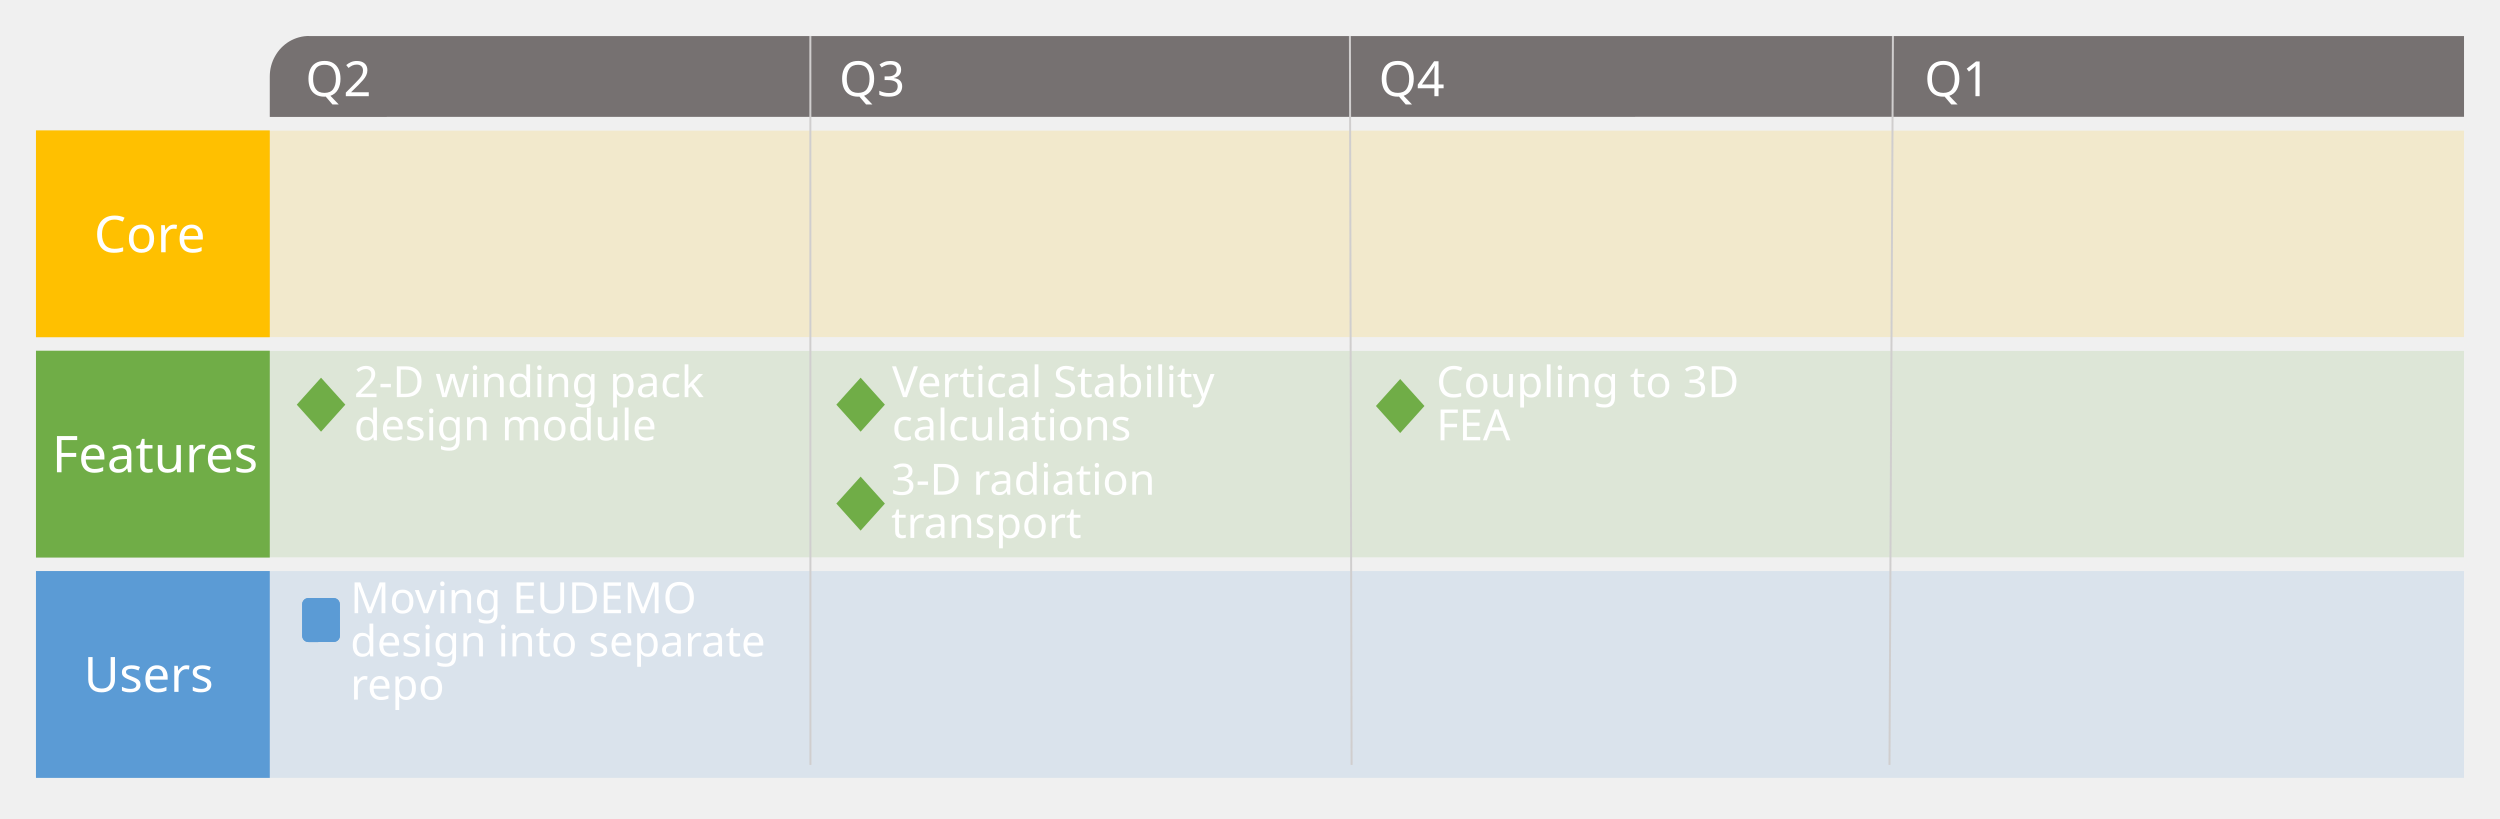
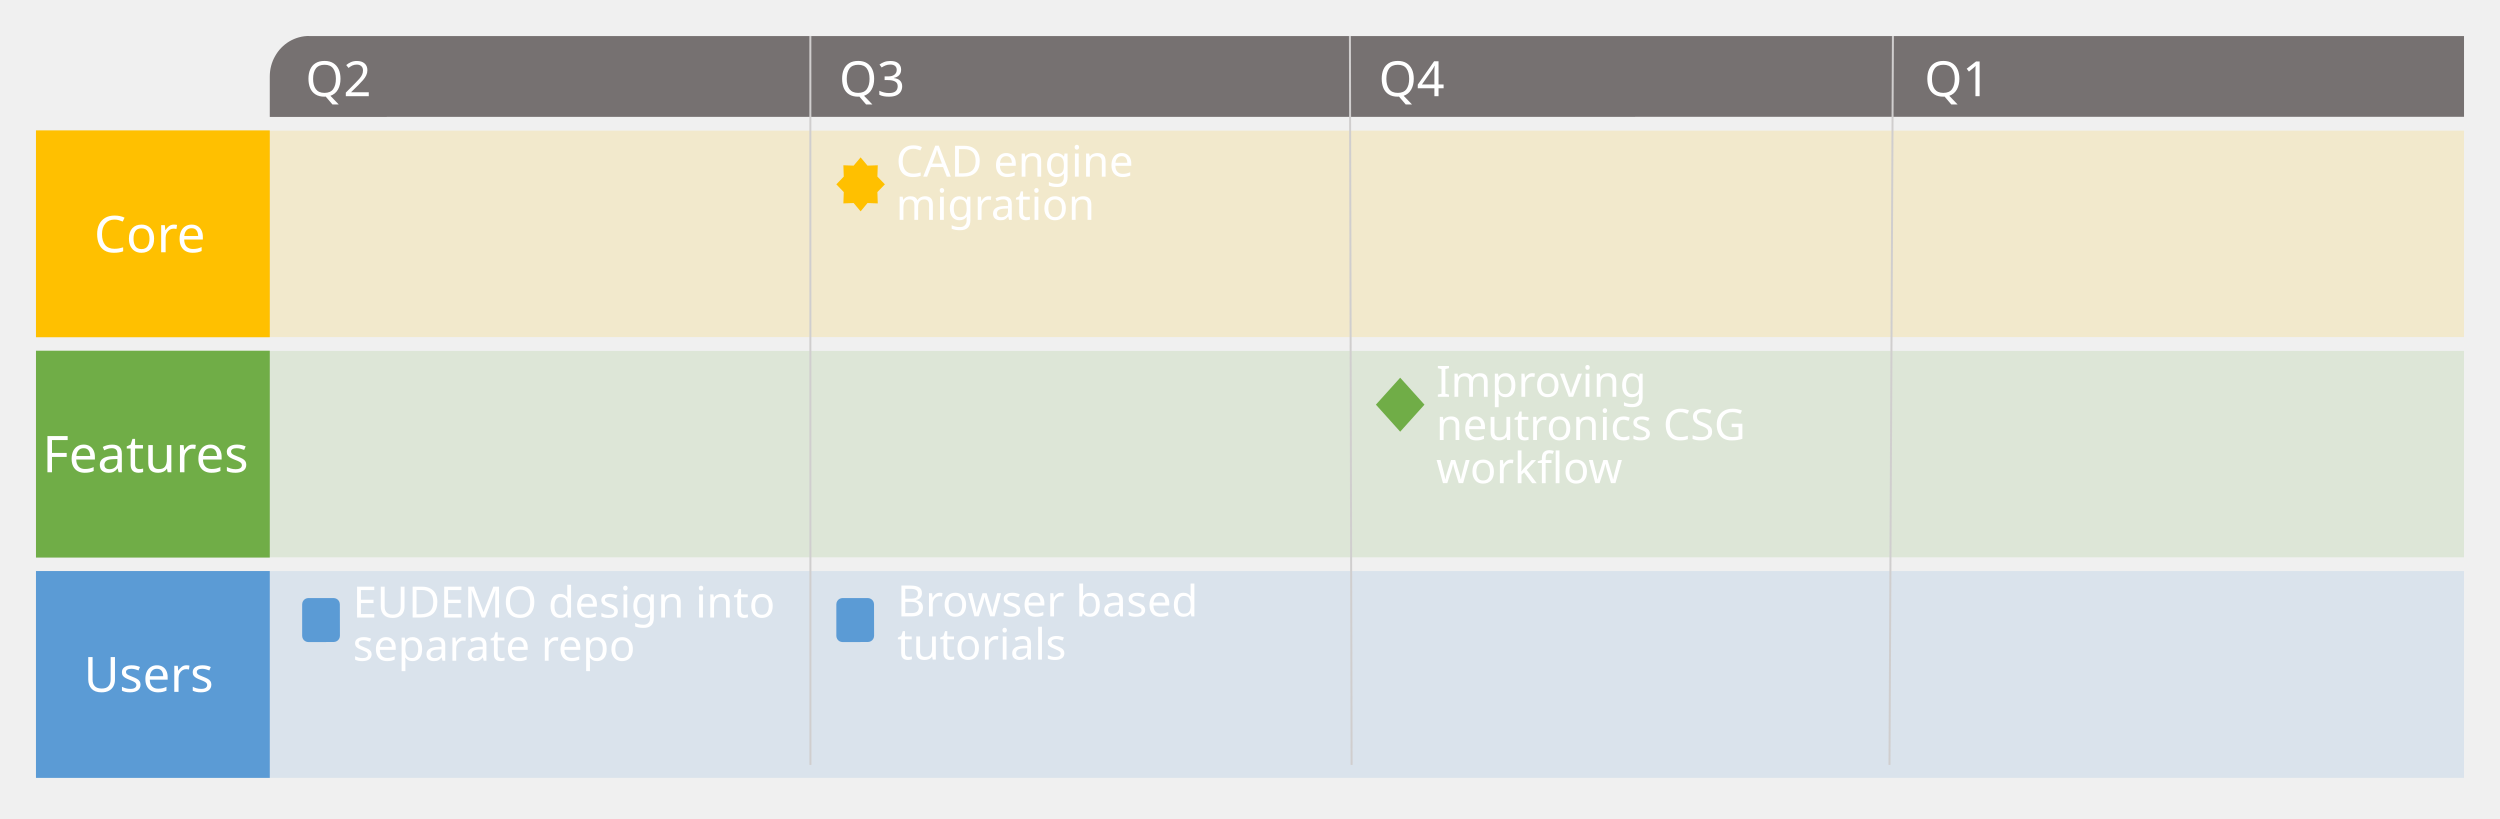
<svg xmlns="http://www.w3.org/2000/svg" width="278mm" height="91mm" viewBox="0 0 278 91" version="1.1" id="svg5">
  <defs id="defs2">
    <clipPath clipPathUnits="userSpaceOnUse" id="clipPath39">
      <path d="M 0,0.028 H 959.981 V 539.999 H 0 Z" clip-rule="evenodd" id="path37" />
    </clipPath>
    <clipPath clipPathUnits="userSpaceOnUse" id="clipPath51">
      <path d="M 30.246,125.121 H 906.18 v 71.746 H 30.246 Z" id="path49" />
    </clipPath>
    <clipPath clipPathUnits="userSpaceOnUse" id="clipPath65">
      <path d="m 30.331,201.798 h 875.934 v 75.998 H 30.331 Z" id="path63" />
    </clipPath>
    <clipPath clipPathUnits="userSpaceOnUse" id="clipPath79">
      <path d="m 30.217,282.926 h 875.962 v 75.97 H 30.217 Z" id="path77" />
    </clipPath>
  </defs>
  <g id="layer1">
    <g id="g35" clip-path="url(#clipPath39)" transform="matrix(0.3004796,0,0,-0.3004796,0.9333856,164.8634)">
      <g id="g45" transform="matrix(1.025869,0,0,1.067325,-20.82269,127.2185)">
        <g id="g47" />
        <g id="g57">
          <g clip-path="url(#clipPath51)" opacity="0.15" id="g55">
            <path d="M 468.198,125.15 H 30.246 v 71.716 H 906.151 V 125.15 Z" style="fill:#5b9bd5;fill-opacity:1;fill-rule:evenodd;stroke:none" id="path53" />
          </g>
        </g>
      </g>
      <g id="g59" transform="matrix(1.025869,0,0,1.007586,-20.90853,138.9725)">
        <g id="g61" />
        <g id="g71">
          <g clip-path="url(#clipPath65)" opacity="0.15" id="g69">
            <path d="M 468.283,201.827 H 30.331 v 75.968 h 875.905 v -75.968 z" style="fill:#70ad47;fill-opacity:1;fill-rule:evenodd;stroke:none" id="path67" />
          </g>
        </g>
      </g>
-       <g id="g231-5" transform="translate(-418.3972,165.7943)">
-         <text transform="matrix(1,0,0,-1,745.398,235.899)" style="font-variant:normal;font-weight:normal;font-size:15.987px;line-height:1;font-family:sans-serif;-inkscape-font-specification:sans-serif;writing-mode:lr-tb;white-space:pre;inline-size:145.862;display:inline;fill:#ffffff;fill-opacity:1;fill-rule:nonzero;stroke:none" id="text235-3" xml:space="preserve">
-           <tspan x="0" y="0" id="tspan12">Vertical Stability </tspan>
-           <tspan x="0" y="15.987" id="tspan13">calculations
- </tspan>
+       <g id="g231-5" transform="translate(-217.0264,178.0681)">
+         <text transform="matrix(1,0,0,-1,745.398,235.899)" style="font-style:normal;font-variant:normal;font-weight:normal;font-stretch:normal;font-size:15.987px;line-height:1;font-family:Sans;-inkscape-font-specification:'Sans, Normal';font-variant-ligatures:normal;font-variant-caps:normal;font-variant-numeric:normal;font-variant-east-asian:normal;writing-mode:lr-tb;white-space:pre;inline-size:145.862;display:inline;fill:#ffffff;fill-opacity:1;fill-rule:nonzero;stroke:none" id="text235-3" xml:space="preserve">
+           <tspan x="0" y="12.146" id="tspan1">Improving </tspan>
+           <tspan x="0" y="28.133" id="tspan2">neutronics CSG </tspan>
+           <tspan x="0" y="44.12" id="tspan3">workflow</tspan>
        </text>
      </g>
-       <g id="g231-5-6" transform="translate(-617.484,180.1576)">
-         <text transform="matrix(1,0,0,-1,745.398,253.5097)" style="font-variant:normal;font-weight:normal;font-size:15.987px;line-height:1;font-family:sans-serif;-inkscape-font-specification:sans-serif;writing-mode:lr-tb;white-space:pre;inline-size:173.576;display:inline;fill:#ffffff;fill-opacity:1;fill-rule:nonzero;stroke:none" id="text235-3-2" xml:space="preserve">
-           <tspan x="0" y="31.974" id="tspan14">2-D winding pack </tspan>
-           <tspan x="0" y="47.961" id="tspan15">design module
- </tspan>
-         </text>
-       </g>
-       <text transform="matrix(1,0,0,-1,326.6964,365.5777)" style="font-variant:normal;font-weight:normal;font-size:15.987px;line-height:1;font-family:sans-serif;-inkscape-font-specification:sans-serif;writing-mode:lr-tb;white-space:pre;inline-size:154.221;display:inline;fill:#ffffff;fill-opacity:1;fill-rule:nonzero;stroke:none" id="text325-7" xml:space="preserve">
-         <tspan x="0" y="0" id="tspan16">3-D radiation </tspan>
-         <tspan x="0" y="15.987" id="tspan17">transport</tspan>
-       </text>
      <g id="g73" transform="matrix(1.002688,0,0,1.007958,0.1820512,138.6613)">
        <g id="g75" />
        <g id="g85" transform="matrix(1.023084,0,0,1,-20.91773,0)">
          <g clip-path="url(#clipPath79)" opacity="0.15" id="g83">
            <path d="M 468.198,282.954 H 30.217 v 75.94 h 875.934 v -75.94 z" style="fill:#ffc000;fill-opacity:1;fill-rule:evenodd;stroke:none" id="path81" />
          </g>
        </g>
      </g>
      <path d="m 111.198,535.326 h 797.566 v 0 l 0.005,-29.879 -812.035,-0.044 v 0 14.976 0 c 0,2.634 0.658,5.209 1.945,7.474 1.26,2.293 3.095,4.162 5.287,5.492 2.219,1.302 4.711,2.01 7.26,2.01 z" style="fill:#767171;fill-opacity:1;fill-rule:evenodd;stroke:none;stroke-width:0.982" id="path87" />
      <path d="M 53.489,260.794 H 10.206 v 76.544 h 86.528 v -76.544 z" style="fill:#5b9bd5;fill-opacity:1;fill-rule:evenodd;stroke:none;stroke-width:1.192" id="path89" />
      <path d="M 53.49,342.331 H 10.207 v 76.544 h 86.528 v -76.544 z" style="fill:#70ad47;fill-opacity:1;fill-rule:evenodd;stroke:none;stroke-width:1.159" id="path91" />
      <path d="M 53.489,423.867 H 10.206 v 76.544 h 86.528 v -76.544 z" style="fill:#ffc000;fill-opacity:1;fill-rule:evenodd;stroke:none;stroke-width:1.159" id="path93" />
      <g id="g95" transform="translate(-6.722659,140.4876)">
        <path d="m 303.506,394.866 0.028,-269.773" style="fill:none;stroke:#d0cece;stroke-width:0.737;stroke-linecap:butt;stroke-linejoin:miter;stroke-miterlimit:3.864;stroke-dasharray:none;stroke-opacity:1" id="path97" />
      </g>
      <g id="g99" transform="translate(-5.466883,140.4876)">
        <path d="m 501.931,394.866 0.623,-269.773" style="fill:none;stroke:#d0cece;stroke-width:0.737;stroke-linecap:butt;stroke-linejoin:miter;stroke-miterlimit:3.864;stroke-dasharray:none;stroke-opacity:1" id="path101" />
      </g>
      <g id="g103" transform="translate(-8.321109,140.4876)">
        <path d="M 705.742,394.866 704.466,125.093" style="fill:none;stroke:#d0cece;stroke-width:0.737;stroke-linecap:butt;stroke-linejoin:miter;stroke-miterlimit:3.864;stroke-dasharray:none;stroke-opacity:1" id="path105" />
      </g>
-       <path d="m 106.718,398.913 8.985,9.978 8.986,-9.978 -8.986,-10.006 z" style="fill:#70ad47;fill-opacity:1;fill-rule:evenodd;stroke:none" id="path109" />
-       <path d="m 108.715,325.031 v 0 c 0,0.397 0.114,0.822 0.312,1.162 0.198,0.369 0.51,0.652 0.85,0.85 0.369,0.199 0.766,0.312 1.163,0.312 h 9.299 v 0 c 0.397,0 0.822,-0.113 1.162,-0.312 0.369,-0.198 0.652,-0.51 0.851,-0.85 0.198,-0.368 0.312,-0.765 0.312,-1.162 v 0 l 0.028,-11.622 v 0 c 0,-0.397 -0.113,-0.822 -0.312,-1.162 -0.198,-0.369 -0.51,-0.652 -0.85,-0.851 -0.369,-0.198 -0.766,-0.312 -1.162,-0.312 l -9.328,-0.028 v 0 c -0.397,0 -0.823,0.113 -1.163,0.312 -0.368,0.198 -0.652,0.51 -0.85,0.85 -0.198,0.369 -0.312,0.766 -0.312,1.163 z" style="fill:#5b9bd5;fill-opacity:1;fill-rule:evenodd;stroke:none;stroke-width:1" id="path111" />
-       <path d="m 306.399,398.913 8.986,9.978 8.986,-9.978 -8.986,-10.006 z" style="fill:#70ad47;fill-opacity:1;fill-rule:evenodd;stroke:none" id="path115" />
-       <path d="m 506.08,398.422 8.986,9.977 8.986,-9.977 -8.986,-10.007 z" style="fill:#70ad47;fill-opacity:1;fill-rule:evenodd;stroke:none" id="path127" />
+       <path d="m 108.715,325.022 v 0 c 0,0.397 0.114,0.822 0.312,1.162 0.198,0.369 0.51,0.652 0.85,0.85 0.369,0.199 0.766,0.312 1.163,0.312 h 9.299 v 0 c 0.397,0 0.822,-0.113 1.162,-0.312 0.369,-0.198 0.652,-0.51 0.851,-0.85 0.198,-0.368 0.312,-0.765 0.312,-1.162 v 0 l 0.028,-11.622 v 0 c 0,-0.397 -0.113,-0.822 -0.312,-1.162 -0.198,-0.369 -0.51,-0.652 -0.85,-0.851 -0.369,-0.198 -0.766,-0.312 -1.162,-0.312 l -9.328,-0.028 v 0 c -0.397,0 -0.823,0.113 -1.163,0.312 -0.368,0.198 -0.652,0.51 -0.85,0.85 -0.198,0.369 -0.312,0.766 -0.312,1.163 z" style="fill:#5b9bd5;fill-opacity:1;fill-rule:evenodd;stroke:none;stroke-width:1" id="path111" />
+       <path d="m 506.08,398.913 8.986,9.978 8.986,-9.978 -8.986,-10.006 z" style="fill:#70ad47;fill-opacity:1;fill-rule:evenodd;stroke:none" id="path115" />
      <g id="g129" transform="translate(-14.85231,134.8223)">
        <text transform="scale(1,-1)" style="font-variant:normal;font-weight:normal;font-size:18px;font-family:sans-serif;-inkscape-font-specification:sans-serif;writing-mode:lr-tb;fill:#ffffff;fill-opacity:1;fill-rule:nonzero;stroke:none" id="text133" x="42.777" y="-157.811">
          <tspan x="42.777" y="-157.811" id="tspan131">Users</tspan>
        </text>
      </g>
-       <g id="g135" transform="translate(-5.622617,137.8143)" style="fill:#ffffff">
-         <text transform="scale(1,-1)" style="font-variant:normal;font-weight:normal;font-size:18.785px;font-family:sans-serif;-inkscape-font-specification:sans-serif;writing-mode:lr-tb;fill:#1b1013;fill-opacity:1;fill-rule:nonzero;stroke:none" id="text139" x="21.767" y="-236.074">
-           <tspan x="21.767" id="tspan137" y="-236.074" style="font-size:18.785px;fill:#ffffff">Features</tspan>
+       <g id="g135" transform="translate(-9.144764,137.8143)">
+         <text transform="scale(1,-1)" style="font-variant:normal;font-weight:normal;font-size:18.785px;font-family:sans-serif;-inkscape-font-specification:sans-serif;writing-mode:lr-tb;fill:#ffffff;fill-opacity:1;fill-rule:nonzero;stroke:none" id="text139" x="21.767" y="-236.074">
+           <tspan x="21.767" id="tspan137" y="-236.074" style="font-size:18.785px">Features</tspan>
        </text>
      </g>
      <g id="g141" transform="translate(0,136.4485)" />
-       <g id="g147" transform="translate(-10.19188,141.5911)" style="fill:#ffffff">
-         <text transform="matrix(1,0,0,-1,41.896,313.71)" style="font-variant:normal;font-weight:normal;font-size:18.785px;font-family:sans-serif;-inkscape-font-specification:sans-serif;writing-mode:lr-tb;fill:#3c3631;fill-opacity:1;fill-rule:nonzero;stroke:none" id="text151">
-           <tspan x="0" y="0" id="tspan149" style="font-size:18.785px;fill:#ffffff">Core</tspan>
+       <g id="g147" transform="translate(-10.19188,141.5911)">
+         <text transform="matrix(1,0,0,-1,41.896,313.71)" style="font-variant:normal;font-weight:normal;font-size:18.785px;font-family:sans-serif;-inkscape-font-specification:sans-serif;writing-mode:lr-tb;fill:#ffffff;fill-opacity:1;fill-rule:nonzero;stroke:none" id="text151">
+           <tspan x="0" y="0" id="tspan149" style="font-size:18.785px">Core</tspan>
        </text>
      </g>
      <g id="g153" transform="translate(0.249601,140.4876)">
-         <text transform="matrix(1,0,0,-1,109.701,372.586)" style="font-variant:normal;font-weight:normal;font-size:18px;font-family:sans-serif;-inkscape-font-specification:sans-serif;writing-mode:lr-tb;fill:#ffffff;fill-opacity:1;fill-rule:nonzero;stroke:none" id="text157">
-           <tspan x="0" y="0" id="tspan155">Q2</tspan>
+         <text transform="matrix(1,0,0,-1,109.701,372.586)" style="font-style:normal;font-variant:normal;font-weight:normal;font-stretch:normal;font-size:18px;font-family:sans-serif;-inkscape-font-specification:'sans-serif, Normal';font-variant-ligatures:normal;font-variant-caps:normal;font-variant-numeric:normal;font-variant-east-asian:normal;writing-mode:lr-tb;display:inline;fill:#ffffff;fill-opacity:1;fill-rule:nonzero;stroke:none" id="text157">
+           <tspan id="tspan18" x="0" y="0">Q2</tspan>
        </text>
      </g>
      <g id="g159" transform="translate(0.249601,140.4876)">
        <text transform="matrix(1,0,0,-1,307.191,372.586)" style="font-variant:normal;font-weight:normal;font-size:18px;font-family:sans-serif;-inkscape-font-specification:sans-serif;writing-mode:lr-tb;fill:#ffffff;fill-opacity:1;fill-rule:nonzero;stroke:none" id="text163">
          <tspan x="0" y="0" id="tspan161">Q3</tspan>
        </text>
      </g>
      <g id="g237" transform="translate(0.249601,140.4876)">
        <text transform="matrix(1,0,0,-1,745.398,216.794)" style="font-variant:normal;font-weight:normal;font-size:15.987px;font-family:sans-serif;-inkscape-font-specification:sans-serif;writing-mode:lr-tb;white-space:pre;inline-size:130.712;display:inline;fill:#ffffff;fill-opacity:1;fill-rule:nonzero;stroke:none" id="text241" xml:space="preserve" />
      </g>
      <g id="g243" transform="translate(0.249601,140.4876)">
        <text transform="matrix(1,0,0,-1,745.398,197.603)" style="font-variant:normal;font-weight:normal;font-size:15.987px;font-family:sans-serif;-inkscape-font-specification:sans-serif;writing-mode:lr-tb;fill:#ffffff;fill-opacity:1;fill-rule:nonzero;stroke:none" id="text247">
          <tspan id="tspan245" x="0" y="0" />
        </text>
      </g>
      <g id="g255" transform="translate(0,136.4485)" />
+       <g id="g261" transform="translate(-212.5692,143.3128)">
+         <text transform="matrix(1,0,0,-1,541.502,189.3966)" style="font-style:normal;font-variant:normal;font-weight:normal;font-stretch:normal;font-size:15.987px;line-height:1;font-family:sans-serif;-inkscape-font-specification:'sans-serif, Normal';font-variant-ligatures:normal;font-variant-caps:normal;font-variant-numeric:normal;font-variant-east-asian:normal;writing-mode:lr-tb;white-space:pre;inline-size:179.43;display:inline;fill:#ffffff;fill-opacity:1;fill-rule:nonzero;stroke:none" id="text265" xml:space="preserve">
+           <tspan x="0" y="12.146" id="tspan4">Browser based </tspan>
+           <tspan x="0" y="28.133" id="tspan5">tutorials</tspan>
+         </text>
+       </g>
      <g id="g267" transform="translate(0.249601,140.4876)">
        <text transform="matrix(1,0,0,-1,541.502,172.29)" style="font-variant:normal;font-weight:normal;font-size:15.987px;font-family:sans-serif;-inkscape-font-specification:sans-serif;writing-mode:lr-tb;fill:#ffffff;fill-opacity:1;fill-rule:nonzero;stroke:none" id="text271">
          <tspan id="tspan269" x="0" y="0" />
        </text>
      </g>
      <g id="g303" transform="translate(0.249601,140.4876)">
        <text transform="matrix(1,0,0,-1,545.102,241.398)" style="font-variant:normal;font-weight:normal;font-size:15.987px;font-family:sans-serif;-inkscape-font-specification:sans-serif;writing-mode:lr-tb;fill:#ffffff;fill-opacity:1;fill-rule:nonzero;stroke:none" id="text307">
          <tspan id="tspan305" x="0" y="0" />
        </text>
      </g>
      <g id="g309" transform="translate(0.249601,140.4876)">
-         <text transform="matrix(1,0,0,-1,506.891,372.586)" style="font-variant:normal;font-weight:normal;font-size:18px;font-family:sans-serif;-inkscape-font-specification:sans-serif;writing-mode:lr-tb;fill:#ffffff;fill-opacity:1;fill-rule:nonzero;stroke:none" id="text313">
-           <tspan x="0" y="0" id="tspan311">Q4</tspan>
+         <text transform="matrix(1,0,0,-1,506.891,372.586)" style="font-style:normal;font-variant:normal;font-weight:normal;font-stretch:normal;font-size:18px;font-family:Sans;-inkscape-font-specification:'Sans, Normal';font-variant-ligatures:normal;font-variant-caps:normal;font-variant-numeric:normal;font-variant-east-asian:normal;writing-mode:lr-tb;fill:#ffffff;fill-opacity:1;fill-rule:nonzero;stroke:none" id="text313">
+           <tspan id="tspan19" x="0" y="0">Q4</tspan>
        </text>
      </g>
      <g id="g315" transform="translate(0.249601,140.4876)">
        <text transform="matrix(1,0,0,-1,708.803,372.586)" style="font-variant:normal;font-weight:normal;font-size:18px;font-family:sans-serif;-inkscape-font-specification:sans-serif;writing-mode:lr-tb;fill:#ffffff;fill-opacity:1;fill-rule:nonzero;stroke:none" id="text319">
-           <tspan x="0" y="0" id="tspan317">Q1</tspan>
+           <tspan id="tspan20" x="0" y="0">Q1</tspan>
        </text>
      </g>
      <g id="g321" transform="translate(-416.7889,101.6848)">
        <text transform="matrix(1,0,0,-1,545.6322,264.189)" style="font-variant:normal;font-weight:normal;font-size:15.987px;line-height:1;font-family:sans-serif;-inkscape-font-specification:sans-serif;writing-mode:lr-tb;white-space:pre;inline-size:154.221;display:inline;fill:#ffffff;fill-opacity:1;fill-rule:nonzero;stroke:none" id="text325" xml:space="preserve" />
      </g>
      <g id="g327" transform="translate(0.249601,140.4876)">
        <text transform="matrix(1,0,0,-1,745.313,245.112)" style="font-variant:normal;font-weight:normal;font-size:15.987px;font-family:sans-serif;-inkscape-font-specification:sans-serif;writing-mode:lr-tb;fill:#ffffff;fill-opacity:1;fill-rule:nonzero;stroke:none" id="text331">
          <tspan id="tspan329" x="0" y="0" />
        </text>
      </g>
-       <path d="m 306.399,362.305 8.986,9.978 8.986,-9.978 -8.986,-10.007 z" style="fill:#70ad47;fill-opacity:1;fill-rule:evenodd;stroke:none" id="path544" />
-       <g id="g552" transform="translate(-216.92,165.7943)">
-         <text transform="matrix(1,0,0,-1,745.398,235.899)" style="font-variant:normal;font-weight:normal;font-size:15.987px;line-height:1;font-family:sans-serif;-inkscape-font-specification:sans-serif;writing-mode:lr-tb;white-space:pre;inline-size:145.862;display:inline;fill:#ffffff;fill-opacity:1;fill-rule:nonzero;stroke:none" id="text550" xml:space="preserve">
-           <tspan x="0" y="0" id="tspan18">Coupling to 3D </tspan>
-           <tspan x="0" y="15.987" id="tspan19">FEA
- </tspan>
+       <path d="m 306.399,480.449 2.75,2.863 -0.142,4.196 3.798,-0.142 2.58,3.061 2.551,-3.061 3.798,0.142 -0.141,-4.196 2.778,-2.863 -2.778,-2.863 0.141,-4.195 -3.798,0.142 -2.551,-3.09 -2.58,3.09 -3.798,-0.142 0.142,4.195 z" style="fill:#ffc000;fill-opacity:1;fill-rule:evenodd;stroke:none" id="path353" />
+       <path d="m 306.399,325.022 v 0 c 0,0.397 0.114,0.822 0.312,1.162 0.198,0.369 0.51,0.652 0.85,0.85 0.369,0.199 0.766,0.312 1.163,0.312 h 9.299 v 0 c 0.397,0 0.822,-0.113 1.162,-0.312 0.369,-0.198 0.652,-0.51 0.851,-0.85 0.198,-0.368 0.312,-0.765 0.312,-1.162 v 0 l 0.028,-11.622 v 0 c 0,-0.397 -0.113,-0.822 -0.312,-1.162 -0.198,-0.369 -0.51,-0.652 -0.85,-0.851 -0.369,-0.198 -0.766,-0.312 -1.162,-0.312 l -9.328,-0.028 v 0 c -0.397,0 -0.823,0.113 -1.163,0.312 -0.368,0.198 -0.652,0.51 -0.85,0.85 -0.198,0.369 -0.312,0.766 -0.312,1.163 z" style="fill:#5b9bd5;fill-opacity:1;fill-rule:evenodd;stroke:none;stroke-width:1" id="path554-5" />
+       <g id="g562" transform="translate(-414.0183,142.8897)">
+         <text transform="matrix(1,0,0,-1,541.502,189.3966)" style="font-style:normal;font-variant:normal;font-weight:normal;font-stretch:normal;font-size:15.987px;line-height:1;font-family:Sans;-inkscape-font-specification:'Sans, Normal';font-variant-ligatures:normal;font-variant-caps:normal;font-variant-numeric:normal;font-variant-east-asian:normal;writing-mode:lr-tb;white-space:pre;inline-size:179.43;display:inline;fill:#ffffff;fill-opacity:1;fill-rule:nonzero;stroke:none" id="text560" xml:space="preserve">
+           <tspan x="0" y="12.146" id="tspan6">EUDEMO design into </tspan>
+           <tspan x="0" y="28.133" id="tspan7">separate repo</tspan>
        </text>
      </g>
-       <path d="m 108.715,325.031 v 0 c 0,0.397 0.114,0.822 0.312,1.162 0.198,0.369 0.51,0.652 0.85,0.85 0.369,0.199 0.766,0.312 1.163,0.312 h 9.299 v 0 c 0.397,0 0.822,-0.113 1.162,-0.312 0.369,-0.198 0.652,-0.51 0.851,-0.85 0.198,-0.368 0.312,-0.765 0.312,-1.162 v 0 l 0.028,-11.622 v 0 c 0,-0.397 -0.113,-0.822 -0.312,-1.162 -0.198,-0.369 -0.51,-0.652 -0.85,-0.851 -0.369,-0.198 -0.766,-0.312 -1.162,-0.312 l -9.328,-0.028 v 0 c -0.397,0 -0.823,0.113 -1.163,0.312 -0.368,0.198 -0.652,0.51 -0.85,0.85 -0.198,0.369 -0.312,0.766 -0.312,1.163 z" style="fill:#5b9bd5;fill-opacity:1;fill-rule:evenodd;stroke:none;stroke-width:1" id="path554" />
-       <g id="g562" transform="translate(-414.9391,132.3338)">
-         <text transform="matrix(1,0,0,-1,541.502,189.3966)" style="font-variant:normal;font-weight:normal;font-size:15.987px;line-height:1;font-family:sans-serif;-inkscape-font-specification:sans-serif;writing-mode:lr-tb;white-space:pre;inline-size:179.43;display:inline;fill:#ffffff;fill-opacity:1;fill-rule:nonzero;stroke:none" id="text560" xml:space="preserve">
-           <tspan x="0" y="0" id="tspan20">Moving EUDEMO </tspan>
-           <tspan x="0" y="15.987" id="tspan21">design into separate </tspan>
-           <tspan x="0" y="31.974" id="tspan22">repo</tspan>
+       <g id="g736" transform="translate(-611.4892,149.9147)">
+         <text transform="matrix(1,0,0,-1,939.9537,345.529)" style="font-variant:normal;font-weight:normal;font-size:15.987px;line-height:1;font-family:sans-serif;-inkscape-font-specification:sans-serif;writing-mode:lr-tb;white-space:pre;inline-size:168.194;display:inline;fill:#ffffff;fill-opacity:1;fill-rule:nonzero;stroke:none" id="text734" xml:space="preserve">
+           <tspan x="0" y="12.146" id="tspan8">CAD engine </tspan>
+           <tspan x="0" y="28.133" id="tspan9">migration</tspan>
        </text>
      </g>
    </g>
  </g>
</svg>
